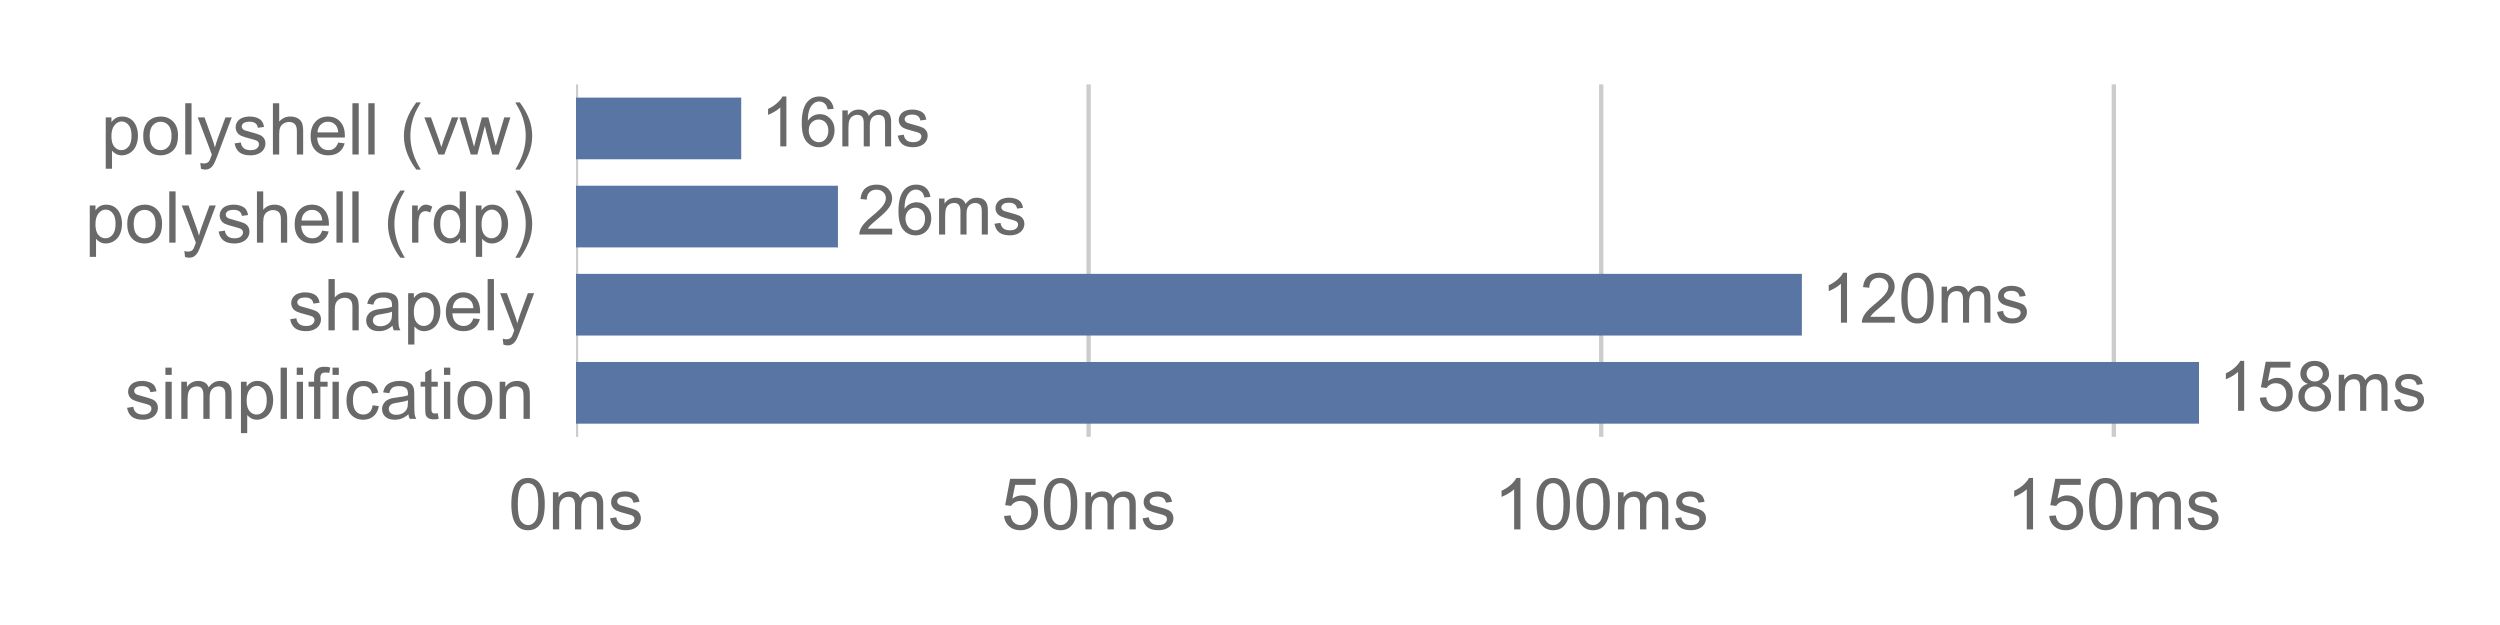
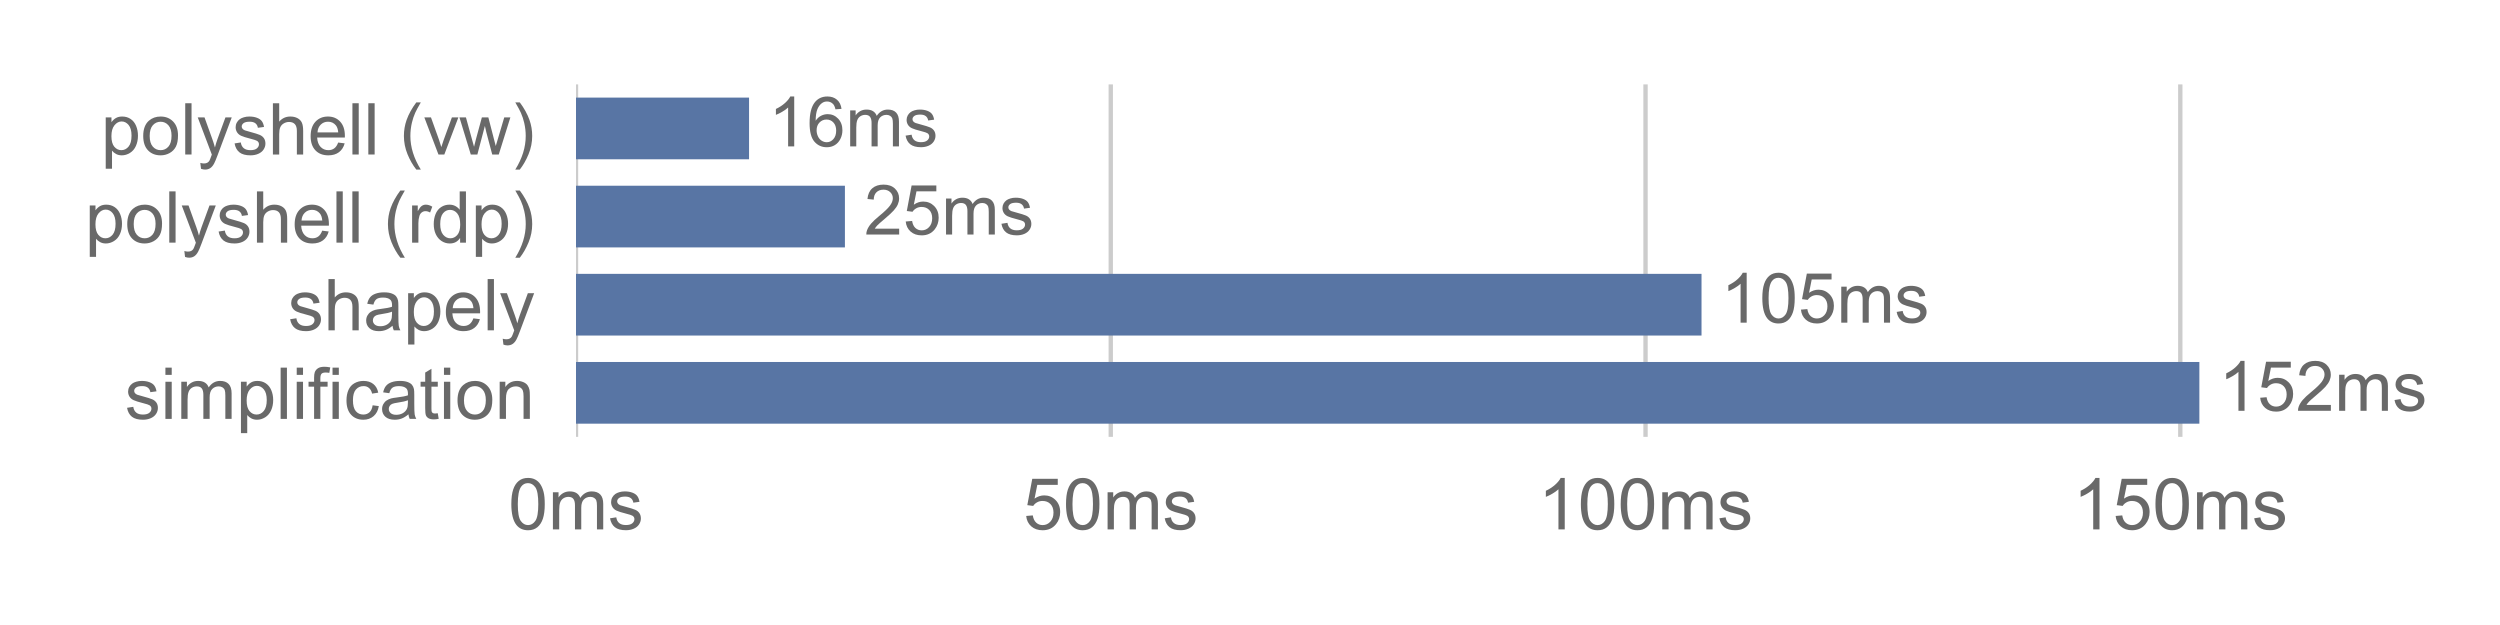
<svg xmlns="http://www.w3.org/2000/svg" xmlns:xlink="http://www.w3.org/1999/xlink" width="576pt" height="144pt" viewBox="0 0 576 144" version="1.1">
  <defs>
    <style type="text/css">*{stroke-linejoin: round; stroke-linecap: butt}</style>
  </defs>
  <g id="figure_1">
    <g id="patch_1">
      <path d="M 0 144  L 576 144  L 576 0  L 0 0  L 0 144  z " style="fill: none" />
    </g>
    <g id="axes_1">
      <g id="patch_2">
-         <path d="M 132.71 100.66  L 525.347 100.66  L 525.347 19.44  L 132.71 19.44  L 132.71 100.66  z " style="fill: none" />
+         <path d="M 132.71 100.66  L 525.437 100.66  L 525.437 19.44  L 132.71 19.44  L 132.71 100.66  z " style="fill: none" />
      </g>
      <g id="matplotlib.axis_1">
        <g id="xtick_1">
          <g id="line2d_1">
-             <path d="M 132.71 100.66  L 132.71 19.44  " clip-path="url(#p18614a5427)" style="fill: none; stroke: #cccccc; stroke-linecap: round" />
+             <path d="M 132.71 100.66  L 132.71 19.44  " clip-path="url(#pfbf243ca87)" style="fill: none; stroke: #cccccc; stroke-linecap: round" />
          </g>
          <g id="text_1">
            <g style="fill: #696969" transform="translate(117.1252 121.9704) scale(0.165 -0.165)">
              <defs>
                <path id="ArialMT-30" d="M 266 2259  Q 266 3072 433 3567  Q 600 4063 929 4331  Q 1259 4600 1759 4600  Q 2128 4600 2406 4451  Q 2684 4303 2865 4023  Q 3047 3744 3150 3342  Q 3253 2941 3253 2259  Q 3253 1453 3087 958  Q 2922 463 2592 192  Q 2263 -78 1759 -78  Q 1097 -78 719 397  Q 266 969 266 2259  z M 844 2259  Q 844 1131 1108 757  Q 1372 384 1759 384  Q 2147 384 2411 759  Q 2675 1134 2675 2259  Q 2675 3391 2411 3762  Q 2147 4134 1753 4134  Q 1366 4134 1134 3806  Q 844 3388 844 2259  z " transform="scale(0.015625)" />
                <path id="ArialMT-6d" d="M 422 0  L 422 3319  L 925 3319  L 925 2853  Q 1081 3097 1340 3245  Q 1600 3394 1931 3394  Q 2300 3394 2536 3241  Q 2772 3088 2869 2813  Q 3263 3394 3894 3394  Q 4388 3394 4653 3120  Q 4919 2847 4919 2278  L 4919 0  L 4359 0  L 4359 2091  Q 4359 2428 4304 2576  Q 4250 2725 4106 2815  Q 3963 2906 3769 2906  Q 3419 2906 3187 2673  Q 2956 2441 2956 1928  L 2956 0  L 2394 0  L 2394 2156  Q 2394 2531 2256 2718  Q 2119 2906 1806 2906  Q 1569 2906 1367 2781  Q 1166 2656 1075 2415  Q 984 2175 984 1722  L 984 0  L 422 0  z " transform="scale(0.015625)" />
                <path id="ArialMT-73" d="M 197 991  L 753 1078  Q 800 744 1014 566  Q 1228 388 1613 388  Q 2000 388 2187 545  Q 2375 703 2375 916  Q 2375 1106 2209 1216  Q 2094 1291 1634 1406  Q 1016 1563 777 1677  Q 538 1791 414 1992  Q 291 2194 291 2438  Q 291 2659 392 2848  Q 494 3038 669 3163  Q 800 3259 1026 3326  Q 1253 3394 1513 3394  Q 1903 3394 2198 3281  Q 2494 3169 2634 2976  Q 2775 2784 2828 2463  L 2278 2388  Q 2241 2644 2061 2787  Q 1881 2931 1553 2931  Q 1166 2931 1000 2803  Q 834 2675 834 2503  Q 834 2394 903 2306  Q 972 2216 1119 2156  Q 1203 2125 1616 2013  Q 2213 1853 2448 1751  Q 2684 1650 2818 1456  Q 2953 1263 2953 975  Q 2953 694 2789 445  Q 2625 197 2315 61  Q 2006 -75 1616 -75  Q 969 -75 630 194  Q 291 463 197 991  z " transform="scale(0.015625)" />
              </defs>
              <use xlink:href="#ArialMT-30" />
              <use xlink:href="#ArialMT-6d" transform="translate(55.61523 0)" />
              <use xlink:href="#ArialMT-73" transform="translate(138.916 0)" />
            </g>
          </g>
        </g>
        <g id="xtick_2">
          <g id="line2d_2">
-             <path d="M 250.817 100.66  L 250.817 19.44  " clip-path="url(#p18614a5427)" style="fill: none; stroke: #cccccc; stroke-linecap: round" />
+             <path d="M 255.92 100.66  L 255.92 19.44  " clip-path="url(#pfbf243ca87)" style="fill: none; stroke: #cccccc; stroke-linecap: round" />
          </g>
          <g id="text_2">
-             <g style="fill: #696969" transform="translate(230.6441 121.9704) scale(0.165 -0.165)">
+             <g style="fill: #696969" transform="translate(235.7475 121.9704) scale(0.165 -0.165)">
              <defs>
                <path id="ArialMT-35" d="M 266 1200  L 856 1250  Q 922 819 1161 601  Q 1400 384 1738 384  Q 2144 384 2425 690  Q 2706 997 2706 1503  Q 2706 1984 2436 2262  Q 2166 2541 1728 2541  Q 1456 2541 1237 2417  Q 1019 2294 894 2097  L 366 2166  L 809 4519  L 3088 4519  L 3088 3981  L 1259 3981  L 1013 2750  Q 1425 3038 1878 3038  Q 2478 3038 2890 2622  Q 3303 2206 3303 1553  Q 3303 931 2941 478  Q 2500 -78 1738 -78  Q 1113 -78 717 272  Q 322 622 266 1200  z " transform="scale(0.015625)" />
              </defs>
              <use xlink:href="#ArialMT-35" />
              <use xlink:href="#ArialMT-30" transform="translate(55.61523 0)" />
              <use xlink:href="#ArialMT-6d" transform="translate(111.2305 0)" />
              <use xlink:href="#ArialMT-73" transform="translate(194.5312 0)" />
            </g>
          </g>
        </g>
        <g id="xtick_3">
          <g id="line2d_3">
-             <path d="M 368.923 100.66  L 368.923 19.44  " clip-path="url(#p18614a5427)" style="fill: none; stroke: #cccccc; stroke-linecap: round" />
+             <path d="M 379.13 100.66  L 379.13 19.44  " clip-path="url(#pfbf243ca87)" style="fill: none; stroke: #cccccc; stroke-linecap: round" />
          </g>
          <g id="text_3">
-             <g style="fill: #696969" transform="translate(344.1629 121.9704) scale(0.165 -0.165)">
+             <g style="fill: #696969" transform="translate(354.3697 121.9704) scale(0.165 -0.165)">
              <defs>
                <path id="ArialMT-31" d="M 2384 0  L 1822 0  L 1822 3584  Q 1619 3391 1289 3197  Q 959 3003 697 2906  L 697 3450  Q 1169 3672 1522 3987  Q 1875 4303 2022 4600  L 2384 4600  L 2384 0  z " transform="scale(0.015625)" />
              </defs>
              <use xlink:href="#ArialMT-31" />
              <use xlink:href="#ArialMT-30" transform="translate(55.61523 0)" />
              <use xlink:href="#ArialMT-30" transform="translate(111.2305 0)" />
              <use xlink:href="#ArialMT-6d" transform="translate(166.8457 0)" />
              <use xlink:href="#ArialMT-73" transform="translate(250.1465 0)" />
            </g>
          </g>
        </g>
        <g id="xtick_4">
          <g id="line2d_4">
-             <path d="M 487.03 100.66  L 487.03 19.44  " clip-path="url(#p18614a5427)" style="fill: none; stroke: #cccccc; stroke-linecap: round" />
+             <path d="M 502.34 100.66  L 502.34 19.44  " clip-path="url(#pfbf243ca87)" style="fill: none; stroke: #cccccc; stroke-linecap: round" />
          </g>
          <g id="text_4">
-             <g style="fill: #696969" transform="translate(462.2695 121.9704) scale(0.165 -0.165)">
+             <g style="fill: #696969" transform="translate(477.5797 121.9704) scale(0.165 -0.165)">
              <use xlink:href="#ArialMT-31" />
              <use xlink:href="#ArialMT-35" transform="translate(55.61523 0)" />
              <use xlink:href="#ArialMT-30" transform="translate(111.2305 0)" />
              <use xlink:href="#ArialMT-6d" transform="translate(166.8457 0)" />
              <use xlink:href="#ArialMT-73" transform="translate(250.1465 0)" />
            </g>
          </g>
        </g>
      </g>
      <g id="matplotlib.axis_2">
        <g id="ytick_1">
          <g id="text_5">
            <g style="fill: #696969" transform="translate(23.27156 35.59824) scale(0.165 -0.165)">
              <defs>
                <path id="ArialMT-70" d="M 422 -1272  L 422 3319  L 934 3319  L 934 2888  Q 1116 3141 1344 3267  Q 1572 3394 1897 3394  Q 2322 3394 2647 3175  Q 2972 2956 3137 2557  Q 3303 2159 3303 1684  Q 3303 1175 3120 767  Q 2938 359 2589 142  Q 2241 -75 1856 -75  Q 1575 -75 1351 44  Q 1128 163 984 344  L 984 -1272  L 422 -1272  z M 931 1641  Q 931 1000 1190 694  Q 1450 388 1819 388  Q 2194 388 2461 705  Q 2728 1022 2728 1688  Q 2728 2322 2467 2637  Q 2206 2953 1844 2953  Q 1484 2953 1207 2617  Q 931 2281 931 1641  z " transform="scale(0.015625)" />
                <path id="ArialMT-6f" d="M 213 1659  Q 213 2581 725 3025  Q 1153 3394 1769 3394  Q 2453 3394 2887 2945  Q 3322 2497 3322 1706  Q 3322 1066 3130 698  Q 2938 331 2570 128  Q 2203 -75 1769 -75  Q 1072 -75 642 372  Q 213 819 213 1659  z M 791 1659  Q 791 1022 1069 705  Q 1347 388 1769 388  Q 2188 388 2466 706  Q 2744 1025 2744 1678  Q 2744 2294 2464 2611  Q 2184 2928 1769 2928  Q 1347 2928 1069 2612  Q 791 2297 791 1659  z " transform="scale(0.015625)" />
                <path id="ArialMT-6c" d="M 409 0  L 409 4581  L 972 4581  L 972 0  L 409 0  z " transform="scale(0.015625)" />
                <path id="ArialMT-79" d="M 397 -1278  L 334 -750  Q 519 -800 656 -800  Q 844 -800 956 -737  Q 1069 -675 1141 -563  Q 1194 -478 1313 -144  Q 1328 -97 1363 -6  L 103 3319  L 709 3319  L 1400 1397  Q 1534 1031 1641 628  Q 1738 1016 1872 1384  L 2581 3319  L 3144 3319  L 1881 -56  Q 1678 -603 1566 -809  Q 1416 -1088 1222 -1217  Q 1028 -1347 759 -1347  Q 597 -1347 397 -1278  z " transform="scale(0.015625)" />
                <path id="ArialMT-68" d="M 422 0  L 422 4581  L 984 4581  L 984 2938  Q 1378 3394 1978 3394  Q 2347 3394 2619 3248  Q 2891 3103 3008 2847  Q 3125 2591 3125 2103  L 3125 0  L 2563 0  L 2563 2103  Q 2563 2525 2380 2717  Q 2197 2909 1863 2909  Q 1613 2909 1392 2779  Q 1172 2650 1078 2428  Q 984 2206 984 1816  L 984 0  L 422 0  z " transform="scale(0.015625)" />
                <path id="ArialMT-65" d="M 2694 1069  L 3275 997  Q 3138 488 2766 206  Q 2394 -75 1816 -75  Q 1088 -75 661 373  Q 234 822 234 1631  Q 234 2469 665 2931  Q 1097 3394 1784 3394  Q 2450 3394 2872 2941  Q 3294 2488 3294 1666  Q 3294 1616 3291 1516  L 816 1516  Q 847 969 1125 678  Q 1403 388 1819 388  Q 2128 388 2347 550  Q 2566 713 2694 1069  z M 847 1978  L 2700 1978  Q 2663 2397 2488 2606  Q 2219 2931 1791 2931  Q 1403 2931 1139 2672  Q 875 2413 847 1978  z " transform="scale(0.015625)" />
                <path id="ArialMT-20" transform="scale(0.015625)" />
                <path id="ArialMT-28" d="M 1497 -1347  Q 1031 -759 709 28  Q 388 816 388 1659  Q 388 2403 628 3084  Q 909 3875 1497 4659  L 1900 4659  Q 1522 4009 1400 3731  Q 1209 3300 1100 2831  Q 966 2247 966 1656  Q 966 153 1900 -1347  L 1497 -1347  z " transform="scale(0.015625)" />
                <path id="ArialMT-76" d="M 1344 0  L 81 3319  L 675 3319  L 1388 1331  Q 1503 1009 1600 663  Q 1675 925 1809 1294  L 2547 3319  L 3125 3319  L 1869 0  L 1344 0  z " transform="scale(0.015625)" />
                <path id="ArialMT-77" d="M 1034 0  L 19 3319  L 600 3319  L 1128 1403  L 1325 691  Q 1338 744 1497 1375  L 2025 3319  L 2603 3319  L 3100 1394  L 3266 759  L 3456 1400  L 4025 3319  L 4572 3319  L 3534 0  L 2950 0  L 2422 1988  L 2294 2553  L 1622 0  L 1034 0  z " transform="scale(0.015625)" />
                <path id="ArialMT-29" d="M 791 -1347  L 388 -1347  Q 1322 153 1322 1656  Q 1322 2244 1188 2822  Q 1081 3291 891 3722  Q 769 4003 388 4659  L 791 4659  Q 1378 3875 1659 3084  Q 1900 2403 1900 1659  Q 1900 816 1576 28  Q 1253 -759 791 -1347  z " transform="scale(0.015625)" />
              </defs>
              <use xlink:href="#ArialMT-70" />
              <use xlink:href="#ArialMT-6f" transform="translate(55.61523 0)" />
              <use xlink:href="#ArialMT-6c" transform="translate(111.2305 0)" />
              <use xlink:href="#ArialMT-79" transform="translate(133.4473 0)" />
              <use xlink:href="#ArialMT-73" transform="translate(183.4473 0)" />
              <use xlink:href="#ArialMT-68" transform="translate(233.4473 0)" />
              <use xlink:href="#ArialMT-65" transform="translate(289.0625 0)" />
              <use xlink:href="#ArialMT-6c" transform="translate(344.6777 0)" />
              <use xlink:href="#ArialMT-6c" transform="translate(366.8945 0)" />
              <use xlink:href="#ArialMT-20" transform="translate(389.1113 0)" />
              <use xlink:href="#ArialMT-28" transform="translate(416.8945 0)" />
              <use xlink:href="#ArialMT-76" transform="translate(450.1953 0)" />
              <use xlink:href="#ArialMT-77" transform="translate(500.1953 0)" />
              <use xlink:href="#ArialMT-29" transform="translate(572.4121 0)" />
            </g>
          </g>
        </g>
        <g id="ytick_2">
          <g id="text_6">
            <g style="fill: #696969" transform="translate(19.59258 55.90324) scale(0.165 -0.165)">
              <defs>
                <path id="ArialMT-72" d="M 416 0  L 416 3319  L 922 3319  L 922 2816  Q 1116 3169 1280 3281  Q 1444 3394 1641 3394  Q 1925 3394 2219 3213  L 2025 2691  Q 1819 2813 1613 2813  Q 1428 2813 1281 2702  Q 1134 2591 1072 2394  Q 978 2094 978 1738  L 978 0  L 416 0  z " transform="scale(0.015625)" />
                <path id="ArialMT-64" d="M 2575 0  L 2575 419  Q 2259 -75 1647 -75  Q 1250 -75 917 144  Q 584 363 401 755  Q 219 1147 219 1656  Q 219 2153 384 2558  Q 550 2963 881 3178  Q 1213 3394 1622 3394  Q 1922 3394 2156 3267  Q 2391 3141 2538 2938  L 2538 4581  L 3097 4581  L 3097 0  L 2575 0  z M 797 1656  Q 797 1019 1065 703  Q 1334 388 1700 388  Q 2069 388 2326 689  Q 2584 991 2584 1609  Q 2584 2291 2321 2609  Q 2059 2928 1675 2928  Q 1300 2928 1048 2622  Q 797 2316 797 1656  z " transform="scale(0.015625)" />
              </defs>
              <use xlink:href="#ArialMT-70" />
              <use xlink:href="#ArialMT-6f" transform="translate(55.61523 0)" />
              <use xlink:href="#ArialMT-6c" transform="translate(111.2305 0)" />
              <use xlink:href="#ArialMT-79" transform="translate(133.4473 0)" />
              <use xlink:href="#ArialMT-73" transform="translate(183.4473 0)" />
              <use xlink:href="#ArialMT-68" transform="translate(233.4473 0)" />
              <use xlink:href="#ArialMT-65" transform="translate(289.0625 0)" />
              <use xlink:href="#ArialMT-6c" transform="translate(344.6777 0)" />
              <use xlink:href="#ArialMT-6c" transform="translate(366.8945 0)" />
              <use xlink:href="#ArialMT-20" transform="translate(389.1113 0)" />
              <use xlink:href="#ArialMT-28" transform="translate(416.8945 0)" />
              <use xlink:href="#ArialMT-72" transform="translate(450.1953 0)" />
              <use xlink:href="#ArialMT-64" transform="translate(483.4961 0)" />
              <use xlink:href="#ArialMT-70" transform="translate(539.1113 0)" />
              <use xlink:href="#ArialMT-29" transform="translate(594.7266 0)" />
            </g>
          </g>
        </g>
        <g id="ytick_3">
          <g id="text_7">
            <g style="fill: #696969" transform="translate(66.34172 76.1077) scale(0.165 -0.165)">
              <defs>
                <path id="ArialMT-61" d="M 2588 409  Q 2275 144 1986 34  Q 1697 -75 1366 -75  Q 819 -75 525 192  Q 231 459 231 875  Q 231 1119 342 1320  Q 453 1522 633 1644  Q 813 1766 1038 1828  Q 1203 1872 1538 1913  Q 2219 1994 2541 2106  Q 2544 2222 2544 2253  Q 2544 2597 2384 2738  Q 2169 2928 1744 2928  Q 1347 2928 1158 2789  Q 969 2650 878 2297  L 328 2372  Q 403 2725 575 2942  Q 747 3159 1072 3276  Q 1397 3394 1825 3394  Q 2250 3394 2515 3294  Q 2781 3194 2906 3042  Q 3031 2891 3081 2659  Q 3109 2516 3109 2141  L 3109 1391  Q 3109 606 3145 398  Q 3181 191 3288 0  L 2700 0  Q 2613 175 2588 409  z M 2541 1666  Q 2234 1541 1622 1453  Q 1275 1403 1131 1340  Q 988 1278 909 1158  Q 831 1038 831 891  Q 831 666 1001 516  Q 1172 366 1500 366  Q 1825 366 2078 508  Q 2331 650 2450 897  Q 2541 1088 2541 1459  L 2541 1666  z " transform="scale(0.015625)" />
              </defs>
              <use xlink:href="#ArialMT-73" />
              <use xlink:href="#ArialMT-68" transform="translate(50 0)" />
              <use xlink:href="#ArialMT-61" transform="translate(105.6152 0)" />
              <use xlink:href="#ArialMT-70" transform="translate(161.2305 0)" />
              <use xlink:href="#ArialMT-65" transform="translate(216.8457 0)" />
              <use xlink:href="#ArialMT-6c" transform="translate(272.4609 0)" />
              <use xlink:href="#ArialMT-79" transform="translate(294.6777 0)" />
            </g>
          </g>
        </g>
        <g id="ytick_4">
          <g id="text_8">
            <g style="fill: #696969" transform="translate(28.76555 96.51324) scale(0.165 -0.165)">
              <defs>
                <path id="ArialMT-69" d="M 425 3934  L 425 4581  L 988 4581  L 988 3934  L 425 3934  z M 425 0  L 425 3319  L 988 3319  L 988 0  L 425 0  z " transform="scale(0.015625)" />
                <path id="ArialMT-66" d="M 556 0  L 556 2881  L 59 2881  L 59 3319  L 556 3319  L 556 3672  Q 556 4006 616 4169  Q 697 4388 901 4523  Q 1106 4659 1475 4659  Q 1713 4659 2000 4603  L 1916 4113  Q 1741 4144 1584 4144  Q 1328 4144 1222 4034  Q 1116 3925 1116 3625  L 1116 3319  L 1763 3319  L 1763 2881  L 1116 2881  L 1116 0  L 556 0  z " transform="scale(0.015625)" />
                <path id="ArialMT-63" d="M 2588 1216  L 3141 1144  Q 3050 572 2676 248  Q 2303 -75 1759 -75  Q 1078 -75 664 370  Q 250 816 250 1647  Q 250 2184 428 2587  Q 606 2991 970 3192  Q 1334 3394 1763 3394  Q 2303 3394 2647 3120  Q 2991 2847 3088 2344  L 2541 2259  Q 2463 2594 2264 2762  Q 2066 2931 1784 2931  Q 1359 2931 1093 2626  Q 828 2322 828 1663  Q 828 994 1084 691  Q 1341 388 1753 388  Q 2084 388 2306 591  Q 2528 794 2588 1216  z " transform="scale(0.015625)" />
                <path id="ArialMT-74" d="M 1650 503  L 1731 6  Q 1494 -44 1306 -44  Q 1000 -44 831 53  Q 663 150 594 308  Q 525 466 525 972  L 525 2881  L 113 2881  L 113 3319  L 525 3319  L 525 4141  L 1084 4478  L 1084 3319  L 1650 3319  L 1650 2881  L 1084 2881  L 1084 941  Q 1084 700 1114 631  Q 1144 563 1211 522  Q 1278 481 1403 481  Q 1497 481 1650 503  z " transform="scale(0.015625)" />
                <path id="ArialMT-6e" d="M 422 0  L 422 3319  L 928 3319  L 928 2847  Q 1294 3394 1984 3394  Q 2284 3394 2536 3286  Q 2788 3178 2913 3003  Q 3038 2828 3088 2588  Q 3119 2431 3119 2041  L 3119 0  L 2556 0  L 2556 2019  Q 2556 2363 2490 2533  Q 2425 2703 2258 2804  Q 2091 2906 1866 2906  Q 1506 2906 1245 2678  Q 984 2450 984 1813  L 984 0  L 422 0  z " transform="scale(0.015625)" />
              </defs>
              <use xlink:href="#ArialMT-73" />
              <use xlink:href="#ArialMT-69" transform="translate(50 0)" />
              <use xlink:href="#ArialMT-6d" transform="translate(72.2168 0)" />
              <use xlink:href="#ArialMT-70" transform="translate(155.5176 0)" />
              <use xlink:href="#ArialMT-6c" transform="translate(211.1328 0)" />
              <use xlink:href="#ArialMT-69" transform="translate(233.3496 0)" />
              <use xlink:href="#ArialMT-66" transform="translate(255.5664 0)" />
              <use xlink:href="#ArialMT-69" transform="translate(283.3496 0)" />
              <use xlink:href="#ArialMT-63" transform="translate(305.5664 0)" />
              <use xlink:href="#ArialMT-61" transform="translate(355.5664 0)" />
              <use xlink:href="#ArialMT-74" transform="translate(411.1816 0)" />
              <use xlink:href="#ArialMT-69" transform="translate(438.9648 0)" />
              <use xlink:href="#ArialMT-6f" transform="translate(461.1816 0)" />
              <use xlink:href="#ArialMT-6e" transform="translate(516.7969 0)" />
            </g>
          </g>
        </g>
      </g>
      <g id="patch_3">
-         <path d="M 132.71 22.486  L 170.776 22.486  L 170.776 36.699  L 132.71 36.699  z " clip-path="url(#p18614a5427)" style="fill: #5875a4" />
+         <path d="M 132.71 22.486  L 172.583 22.486  L 172.583 36.699  L 132.71 36.699  z " clip-path="url(#pfbf243ca87)" style="fill: #5875a4" />
      </g>
      <g id="patch_4">
-         <path d="M 132.71 42.791  L 193.061 42.791  L 193.061 57.004  L 132.71 57.004  z " clip-path="url(#p18614a5427)" style="fill: #5875a4" />
+         <path d="M 132.71 42.791  L 194.668 42.791  L 194.668 57.004  L 132.71 57.004  z " clip-path="url(#pfbf243ca87)" style="fill: #5875a4" />
      </g>
      <g id="patch_5">
-         <path d="M 132.71 63.096  L 415.151 63.096  L 415.151 77.309  L 132.71 77.309  z " clip-path="url(#p18614a5427)" style="fill: #5875a4" />
+         <path d="M 132.71 63.096  L 392.03 63.096  L 392.03 77.309  L 132.71 77.309  z " clip-path="url(#pfbf243ca87)" style="fill: #5875a4" />
      </g>
      <g id="patch_6">
-         <path d="M 132.71 83.401  L 506.65 83.401  L 506.65 97.614  L 132.71 97.614  z " clip-path="url(#p18614a5427)" style="fill: #5875a4" />
+         <path d="M 132.71 83.401  L 506.736 83.401  L 506.736 97.614  L 132.71 97.614  z " clip-path="url(#pfbf243ca87)" style="fill: #5875a4" />
      </g>
      <g id="line2d_5">
-         <path clip-path="url(#p18614a5427)" style="fill: none; stroke: #424242; stroke-width: 2.25; stroke-linecap: round" />
+         <path clip-path="url(#pfbf243ca87)" style="fill: none; stroke: #424242; stroke-width: 2.25; stroke-linecap: round" />
      </g>
      <g id="line2d_6">
-         <path clip-path="url(#p18614a5427)" style="fill: none; stroke: #424242; stroke-width: 2.25; stroke-linecap: round" />
+         <path clip-path="url(#pfbf243ca87)" style="fill: none; stroke: #424242; stroke-width: 2.25; stroke-linecap: round" />
      </g>
      <g id="line2d_7">
-         <path clip-path="url(#p18614a5427)" style="fill: none; stroke: #424242; stroke-width: 2.25; stroke-linecap: round" />
+         <path clip-path="url(#pfbf243ca87)" style="fill: none; stroke: #424242; stroke-width: 2.25; stroke-linecap: round" />
      </g>
      <g id="line2d_8">
-         <path clip-path="url(#p18614a5427)" style="fill: none; stroke: #424242; stroke-width: 2.25; stroke-linecap: round" />
+         <path clip-path="url(#pfbf243ca87)" style="fill: none; stroke: #424242; stroke-width: 2.25; stroke-linecap: round" />
      </g>
      <g id="text_9">
-         <g style="fill: #696969" transform="translate(170.7762 33.72875) scale(0.16 -0.16)">
+         <g style="fill: #696969" transform="translate(172.5826 33.72875) scale(0.16 -0.16)">
          <defs>
            <path id="ArialMT-36" d="M 3184 3459  L 2625 3416  Q 2550 3747 2413 3897  Q 2184 4138 1850 4138  Q 1581 4138 1378 3988  Q 1113 3794 959 3422  Q 806 3050 800 2363  Q 1003 2672 1297 2822  Q 1591 2972 1913 2972  Q 2475 2972 2870 2558  Q 3266 2144 3266 1488  Q 3266 1056 3080 686  Q 2894 316 2569 119  Q 2244 -78 1831 -78  Q 1128 -78 684 439  Q 241 956 241 2144  Q 241 3472 731 4075  Q 1159 4600 1884 4600  Q 2425 4600 2770 4297  Q 3116 3994 3184 3459  z M 888 1484  Q 888 1194 1011 928  Q 1134 663 1356 523  Q 1578 384 1822 384  Q 2178 384 2434 671  Q 2691 959 2691 1453  Q 2691 1928 2437 2201  Q 2184 2475 1800 2475  Q 1419 2475 1153 2201  Q 888 1928 888 1484  z " transform="scale(0.015625)" />
          </defs>
          <use xlink:href="#ArialMT-20" />
          <use xlink:href="#ArialMT-31" transform="translate(27.7832 0)" />
          <use xlink:href="#ArialMT-36" transform="translate(83.39844 0)" />
          <use xlink:href="#ArialMT-6d" transform="translate(139.0137 0)" />
          <use xlink:href="#ArialMT-73" transform="translate(222.3145 0)" />
        </g>
      </g>
      <g id="text_10">
-         <g style="fill: #696969" transform="translate(193.0611 54.03375) scale(0.16 -0.16)">
+         <g style="fill: #696969" transform="translate(194.6677 54.03375) scale(0.16 -0.16)">
          <defs>
            <path id="ArialMT-32" d="M 3222 541  L 3222 0  L 194 0  Q 188 203 259 391  Q 375 700 629 1000  Q 884 1300 1366 1694  Q 2113 2306 2375 2664  Q 2638 3022 2638 3341  Q 2638 3675 2398 3904  Q 2159 4134 1775 4134  Q 1369 4134 1125 3890  Q 881 3647 878 3216  L 300 3275  Q 359 3922 746 4261  Q 1134 4600 1788 4600  Q 2447 4600 2831 4234  Q 3216 3869 3216 3328  Q 3216 3053 3103 2787  Q 2991 2522 2730 2228  Q 2469 1934 1863 1422  Q 1356 997 1212 845  Q 1069 694 975 541  L 3222 541  z " transform="scale(0.015625)" />
          </defs>
          <use xlink:href="#ArialMT-20" />
          <use xlink:href="#ArialMT-32" transform="translate(27.7832 0)" />
-           <use xlink:href="#ArialMT-36" transform="translate(83.39844 0)" />
+           <use xlink:href="#ArialMT-35" transform="translate(83.39844 0)" />
          <use xlink:href="#ArialMT-6d" transform="translate(139.0137 0)" />
          <use xlink:href="#ArialMT-73" transform="translate(222.3145 0)" />
        </g>
      </g>
      <g id="text_11">
-         <g style="fill: #696969" transform="translate(415.1508 74.33875) scale(0.16 -0.16)">
+         <g style="fill: #696969" transform="translate(392.0301 74.33875) scale(0.16 -0.16)">
          <use xlink:href="#ArialMT-20" />
          <use xlink:href="#ArialMT-31" transform="translate(27.7832 0)" />
-           <use xlink:href="#ArialMT-32" transform="translate(83.39844 0)" />
-           <use xlink:href="#ArialMT-30" transform="translate(139.0137 0)" />
+           <use xlink:href="#ArialMT-30" transform="translate(83.39844 0)" />
+           <use xlink:href="#ArialMT-35" transform="translate(139.0137 0)" />
          <use xlink:href="#ArialMT-6d" transform="translate(194.6289 0)" />
          <use xlink:href="#ArialMT-73" transform="translate(277.9297 0)" />
        </g>
      </g>
      <g id="text_12">
-         <g style="fill: #696969" transform="translate(506.6501 94.64375) scale(0.16 -0.16)">
-           <defs>
-             <path id="ArialMT-38" d="M 1131 2484  Q 781 2613 612 2850  Q 444 3088 444 3419  Q 444 3919 803 4259  Q 1163 4600 1759 4600  Q 2359 4600 2725 4251  Q 3091 3903 3091 3403  Q 3091 3084 2923 2848  Q 2756 2613 2416 2484  Q 2838 2347 3058 2040  Q 3278 1734 3278 1309  Q 3278 722 2862 322  Q 2447 -78 1769 -78  Q 1091 -78 675 323  Q 259 725 259 1325  Q 259 1772 486 2073  Q 713 2375 1131 2484  z M 1019 3438  Q 1019 3113 1228 2906  Q 1438 2700 1772 2700  Q 2097 2700 2305 2904  Q 2513 3109 2513 3406  Q 2513 3716 2298 3927  Q 2084 4138 1766 4138  Q 1444 4138 1231 3931  Q 1019 3725 1019 3438  z M 838 1322  Q 838 1081 952 856  Q 1066 631 1291 507  Q 1516 384 1775 384  Q 2178 384 2440 643  Q 2703 903 2703 1303  Q 2703 1709 2433 1975  Q 2163 2241 1756 2241  Q 1359 2241 1098 1978  Q 838 1716 838 1322  z " transform="scale(0.015625)" />
-           </defs>
+         <g style="fill: #696969" transform="translate(506.7359 94.64375) scale(0.16 -0.16)">
          <use xlink:href="#ArialMT-20" />
          <use xlink:href="#ArialMT-31" transform="translate(27.7832 0)" />
          <use xlink:href="#ArialMT-35" transform="translate(83.39844 0)" />
-           <use xlink:href="#ArialMT-38" transform="translate(139.0137 0)" />
+           <use xlink:href="#ArialMT-32" transform="translate(139.0137 0)" />
          <use xlink:href="#ArialMT-6d" transform="translate(194.6289 0)" />
          <use xlink:href="#ArialMT-73" transform="translate(277.9297 0)" />
        </g>
      </g>
    </g>
  </g>
  <defs>
-     <clipPath id="p18614a5427">
-       <rect x="132.71" y="19.44" width="392.637" height="81.22" />
+     <clipPath id="pfbf243ca87">
+       <rect x="132.71" y="19.44" width="392.727" height="81.22" />
    </clipPath>
  </defs>
</svg>
